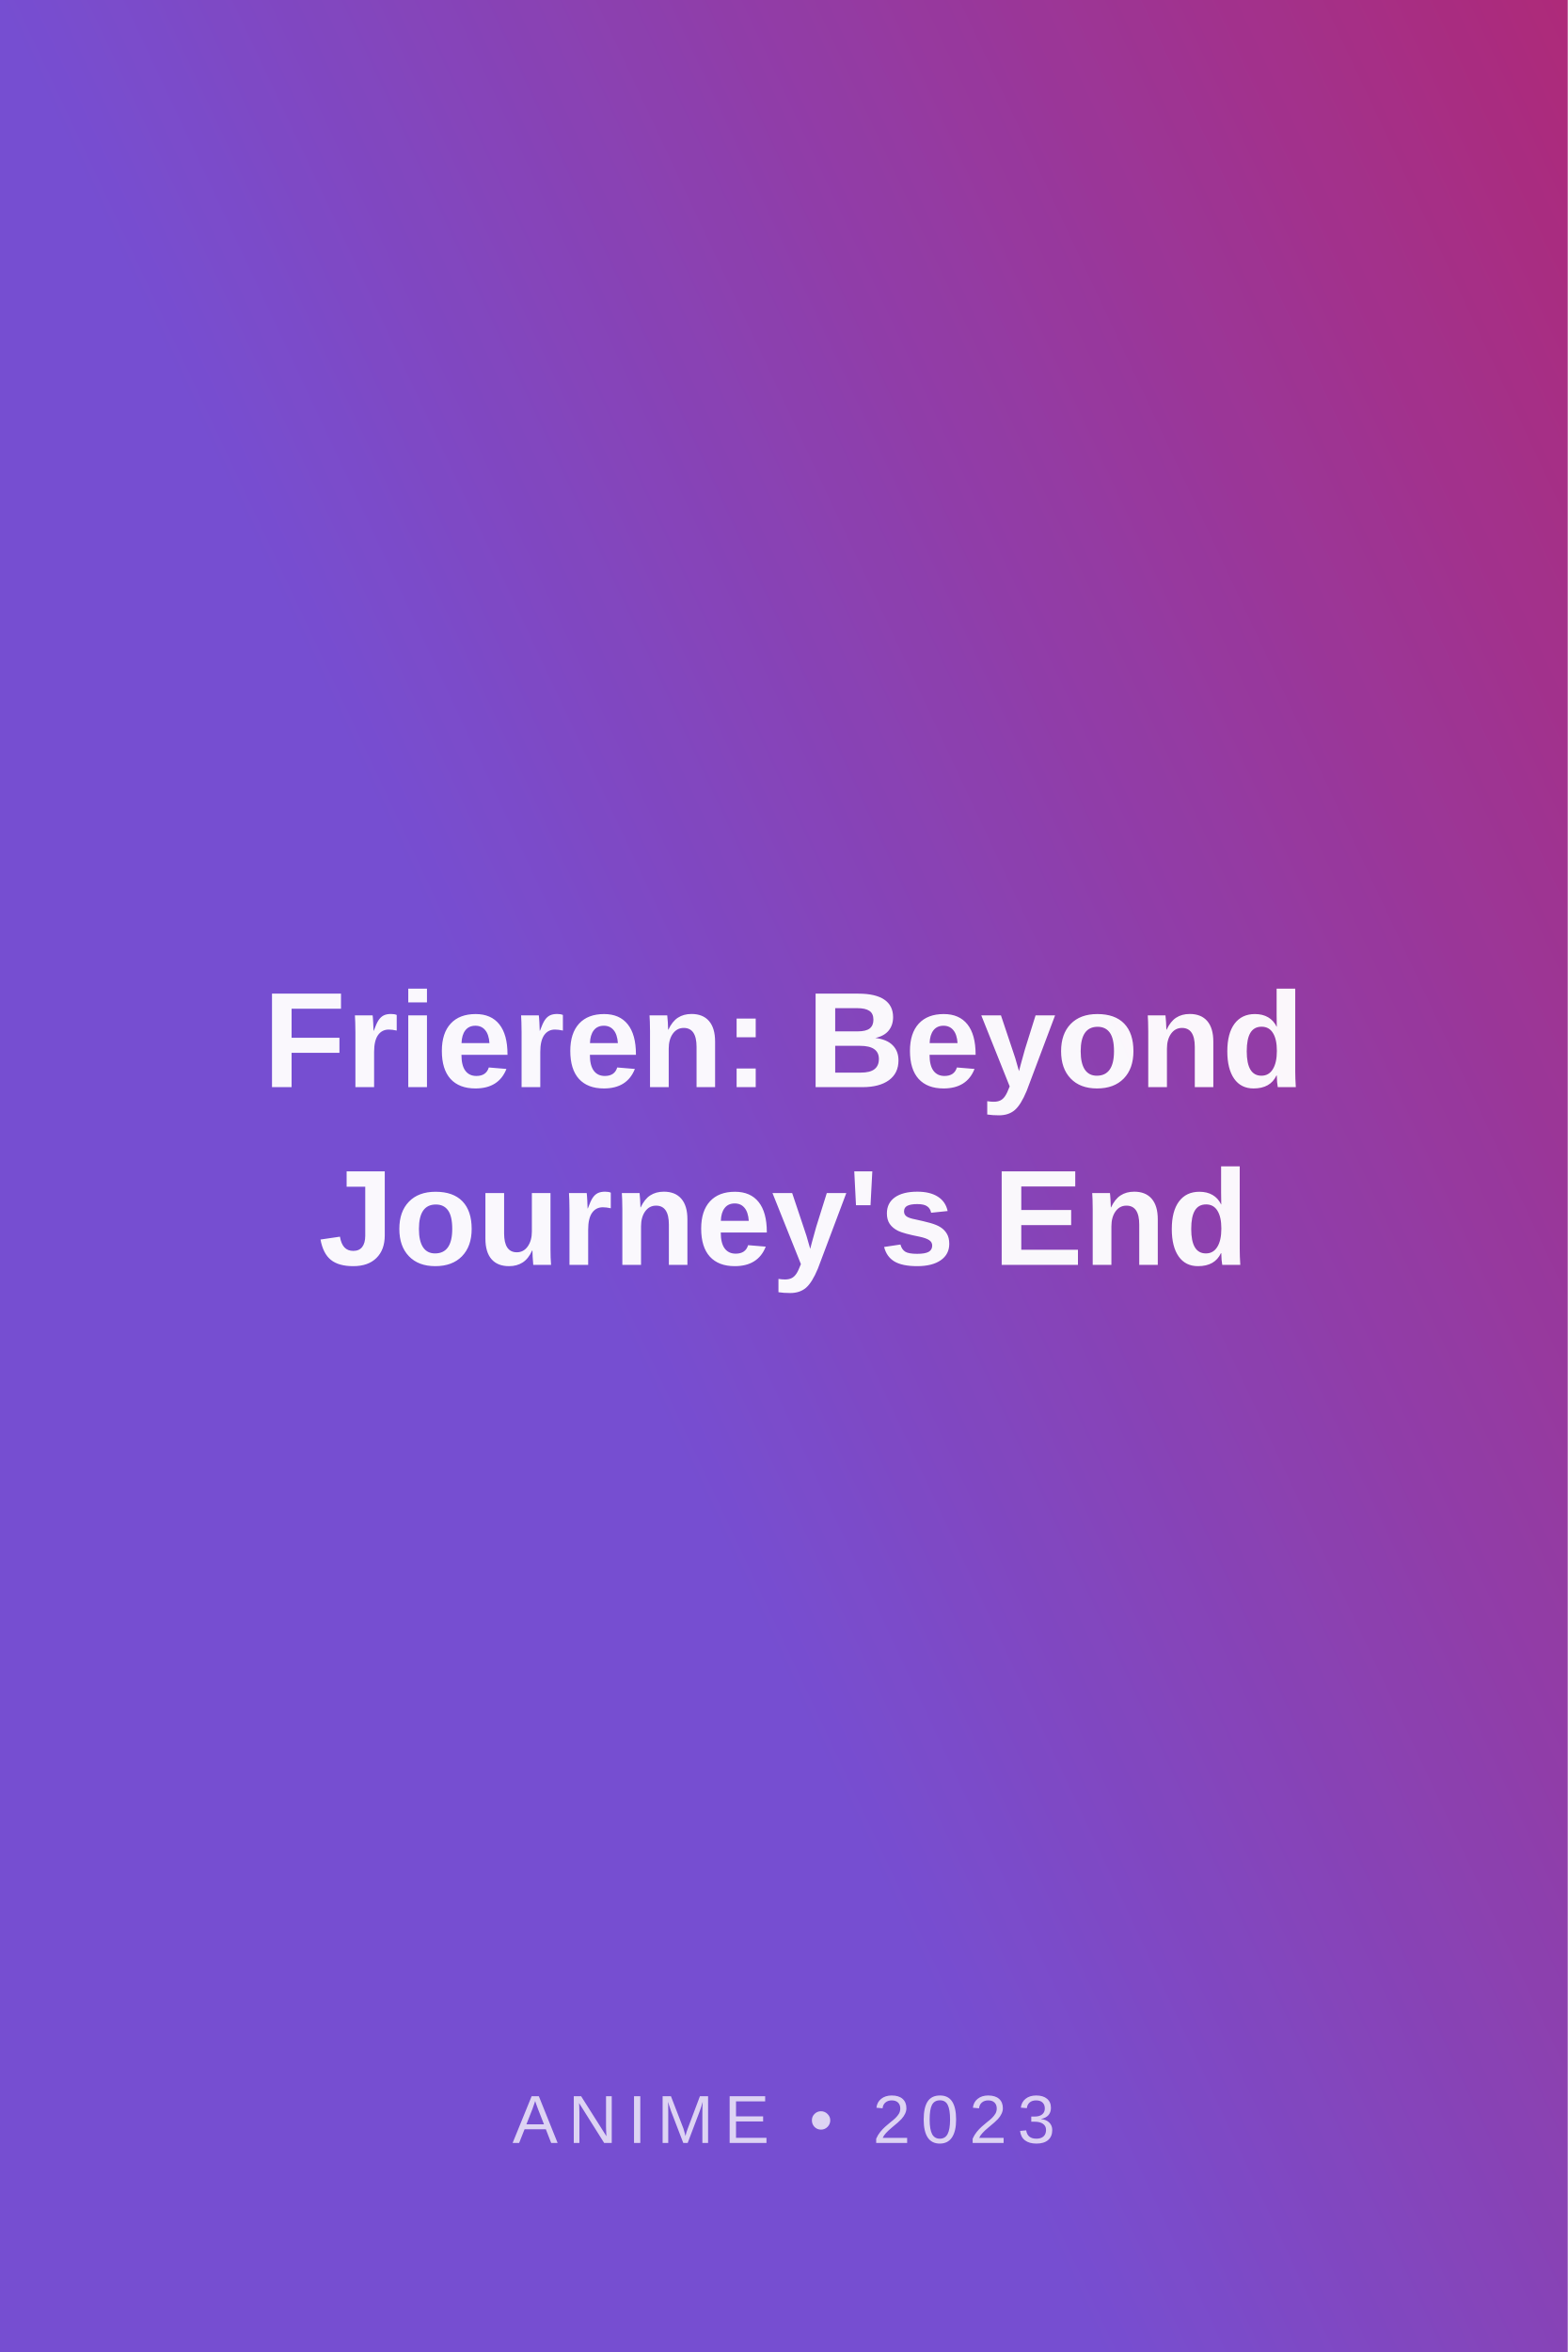
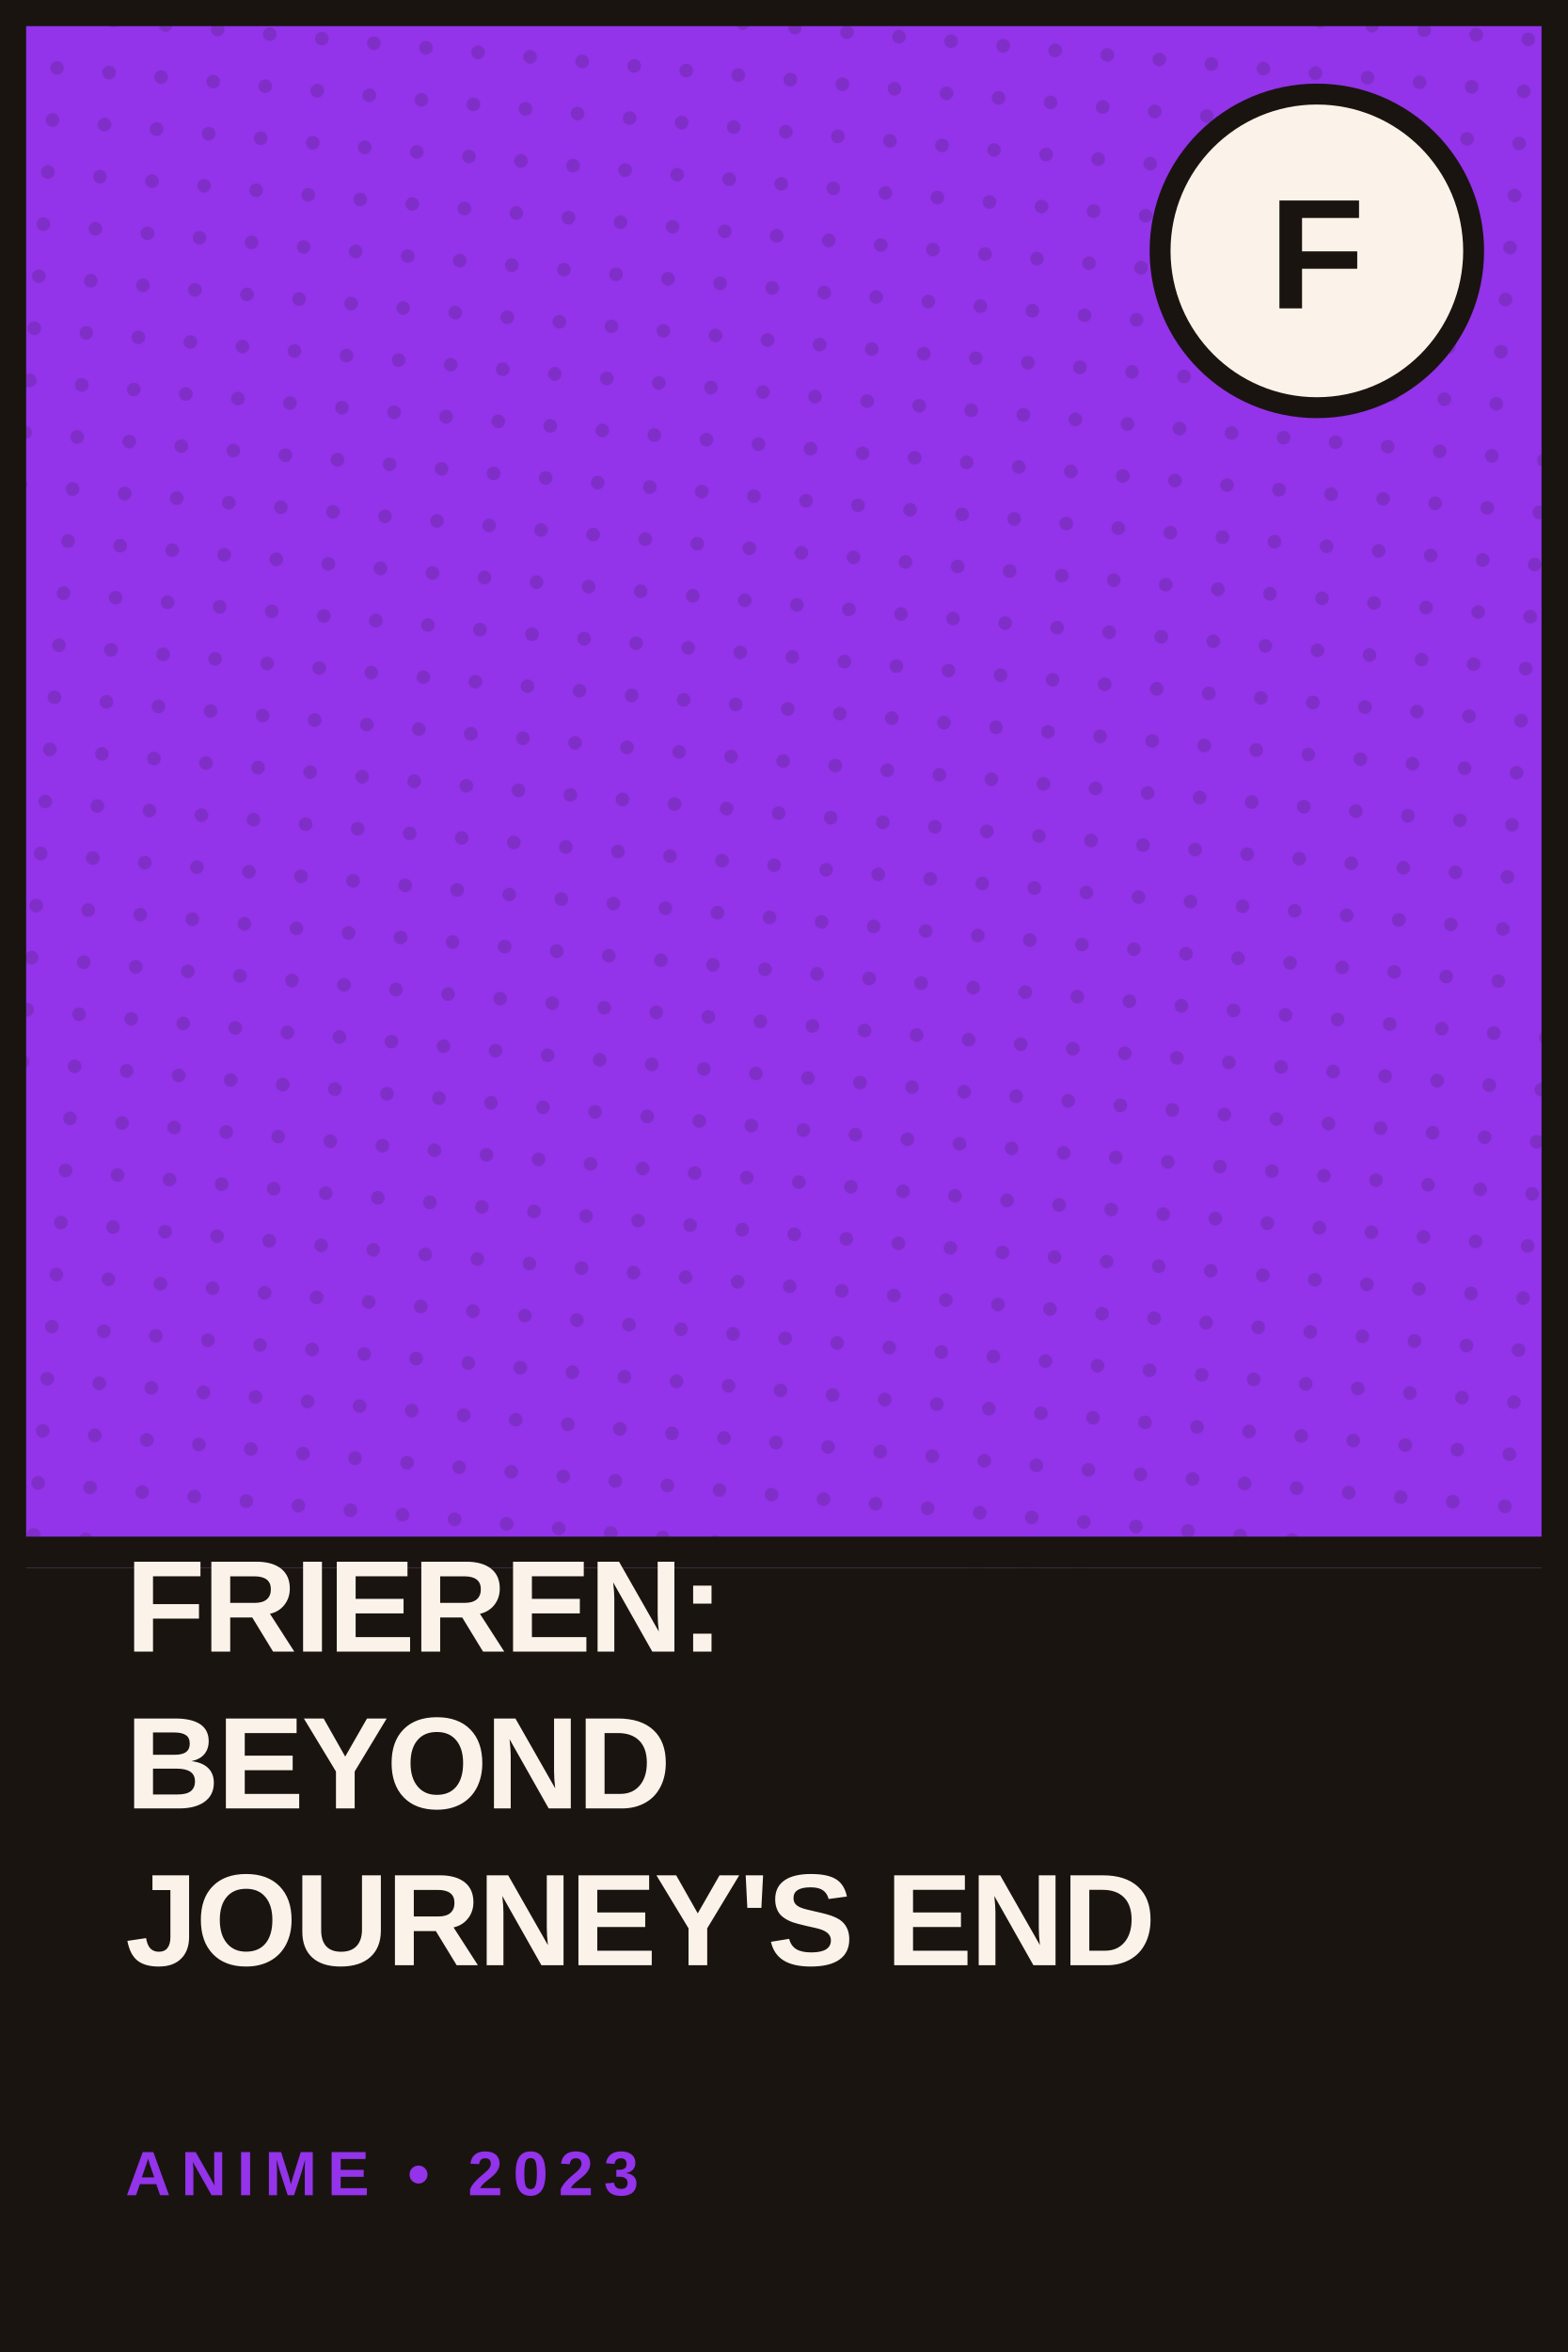
<svg xmlns="http://www.w3.org/2000/svg" viewBox="0 0 300 450">
  <defs>
-     <linearGradient id="g" gradientTransform="rotate(325)">
-       <stop offset="0%" stop-color="#8b5cf6" />
-       <stop offset="100%" stop-color="#db2777" />
-     </linearGradient>
+     <pattern id="dots-frieren" width="10" height="10" patternUnits="userSpaceOnUse" patternTransform="rotate(5)">
+       <circle cx="2" cy="2" r="1.3" fill="#1a1410" opacity="0.16" />
+     </pattern>
  </defs>
-   <rect width="300" height="450" fill="url(#g)" />
-   <rect width="300" height="450" fill="black" opacity="0.15" />
-   <text x="150" y="208" text-anchor="middle" font-family="'Segoe UI', Arial, sans-serif" font-size="26" font-weight="700" fill="white" opacity="0.96">Frieren: Beyond</text>
-   <text x="150" y="242" text-anchor="middle" font-family="'Segoe UI', Arial, sans-serif" font-size="26" font-weight="700" fill="white" opacity="0.96">Journey's End</text>
-   <text x="150" y="410" text-anchor="middle" font-family="'Segoe UI', Arial, sans-serif" font-size="13" letter-spacing="2" fill="white" opacity="0.75">ANIME • 2023</text>
+   <rect width="300" height="450" fill="#fbf3ea" />
+   <rect width="300" height="300" fill="#9333ea" />
+   <rect width="300" height="300" fill="url(#dots-frieren)" />
+   <rect x="0" y="294" width="300" height="6" fill="#1a1410" />
+   <rect width="300" height="450" fill="none" stroke="#1a1410" stroke-width="10" />
+   <circle cx="252" cy="48" r="30" fill="#fbf3ea" stroke="#1a1410" stroke-width="4" />
+   <text x="252" y="59" text-anchor="middle" font-family="'Segoe UI', Arial, sans-serif" font-size="30" font-weight="900" fill="#1a1410">F</text>
+   <rect width="300" height="150" y="300" fill="#1a1410" />
+   <text x="24" y="316" font-family="'Segoe UI', Arial, sans-serif" font-size="25" font-weight="900" letter-spacing="-0.5" fill="#fbf3ea">FRIEREN:</text>
+   <text x="24" y="346" font-family="'Segoe UI', Arial, sans-serif" font-size="25" font-weight="900" letter-spacing="-0.5" fill="#fbf3ea">BEYOND</text>
+   <text x="24" y="376" font-family="'Segoe UI', Arial, sans-serif" font-size="25" font-weight="900" letter-spacing="-0.5" fill="#fbf3ea">JOURNEY'S END</text>
+   <text x="24" y="420" font-family="'Segoe UI', Arial, sans-serif" font-size="12" font-weight="700" letter-spacing="2" fill="#9333ea">ANIME • 2023</text>
</svg>
